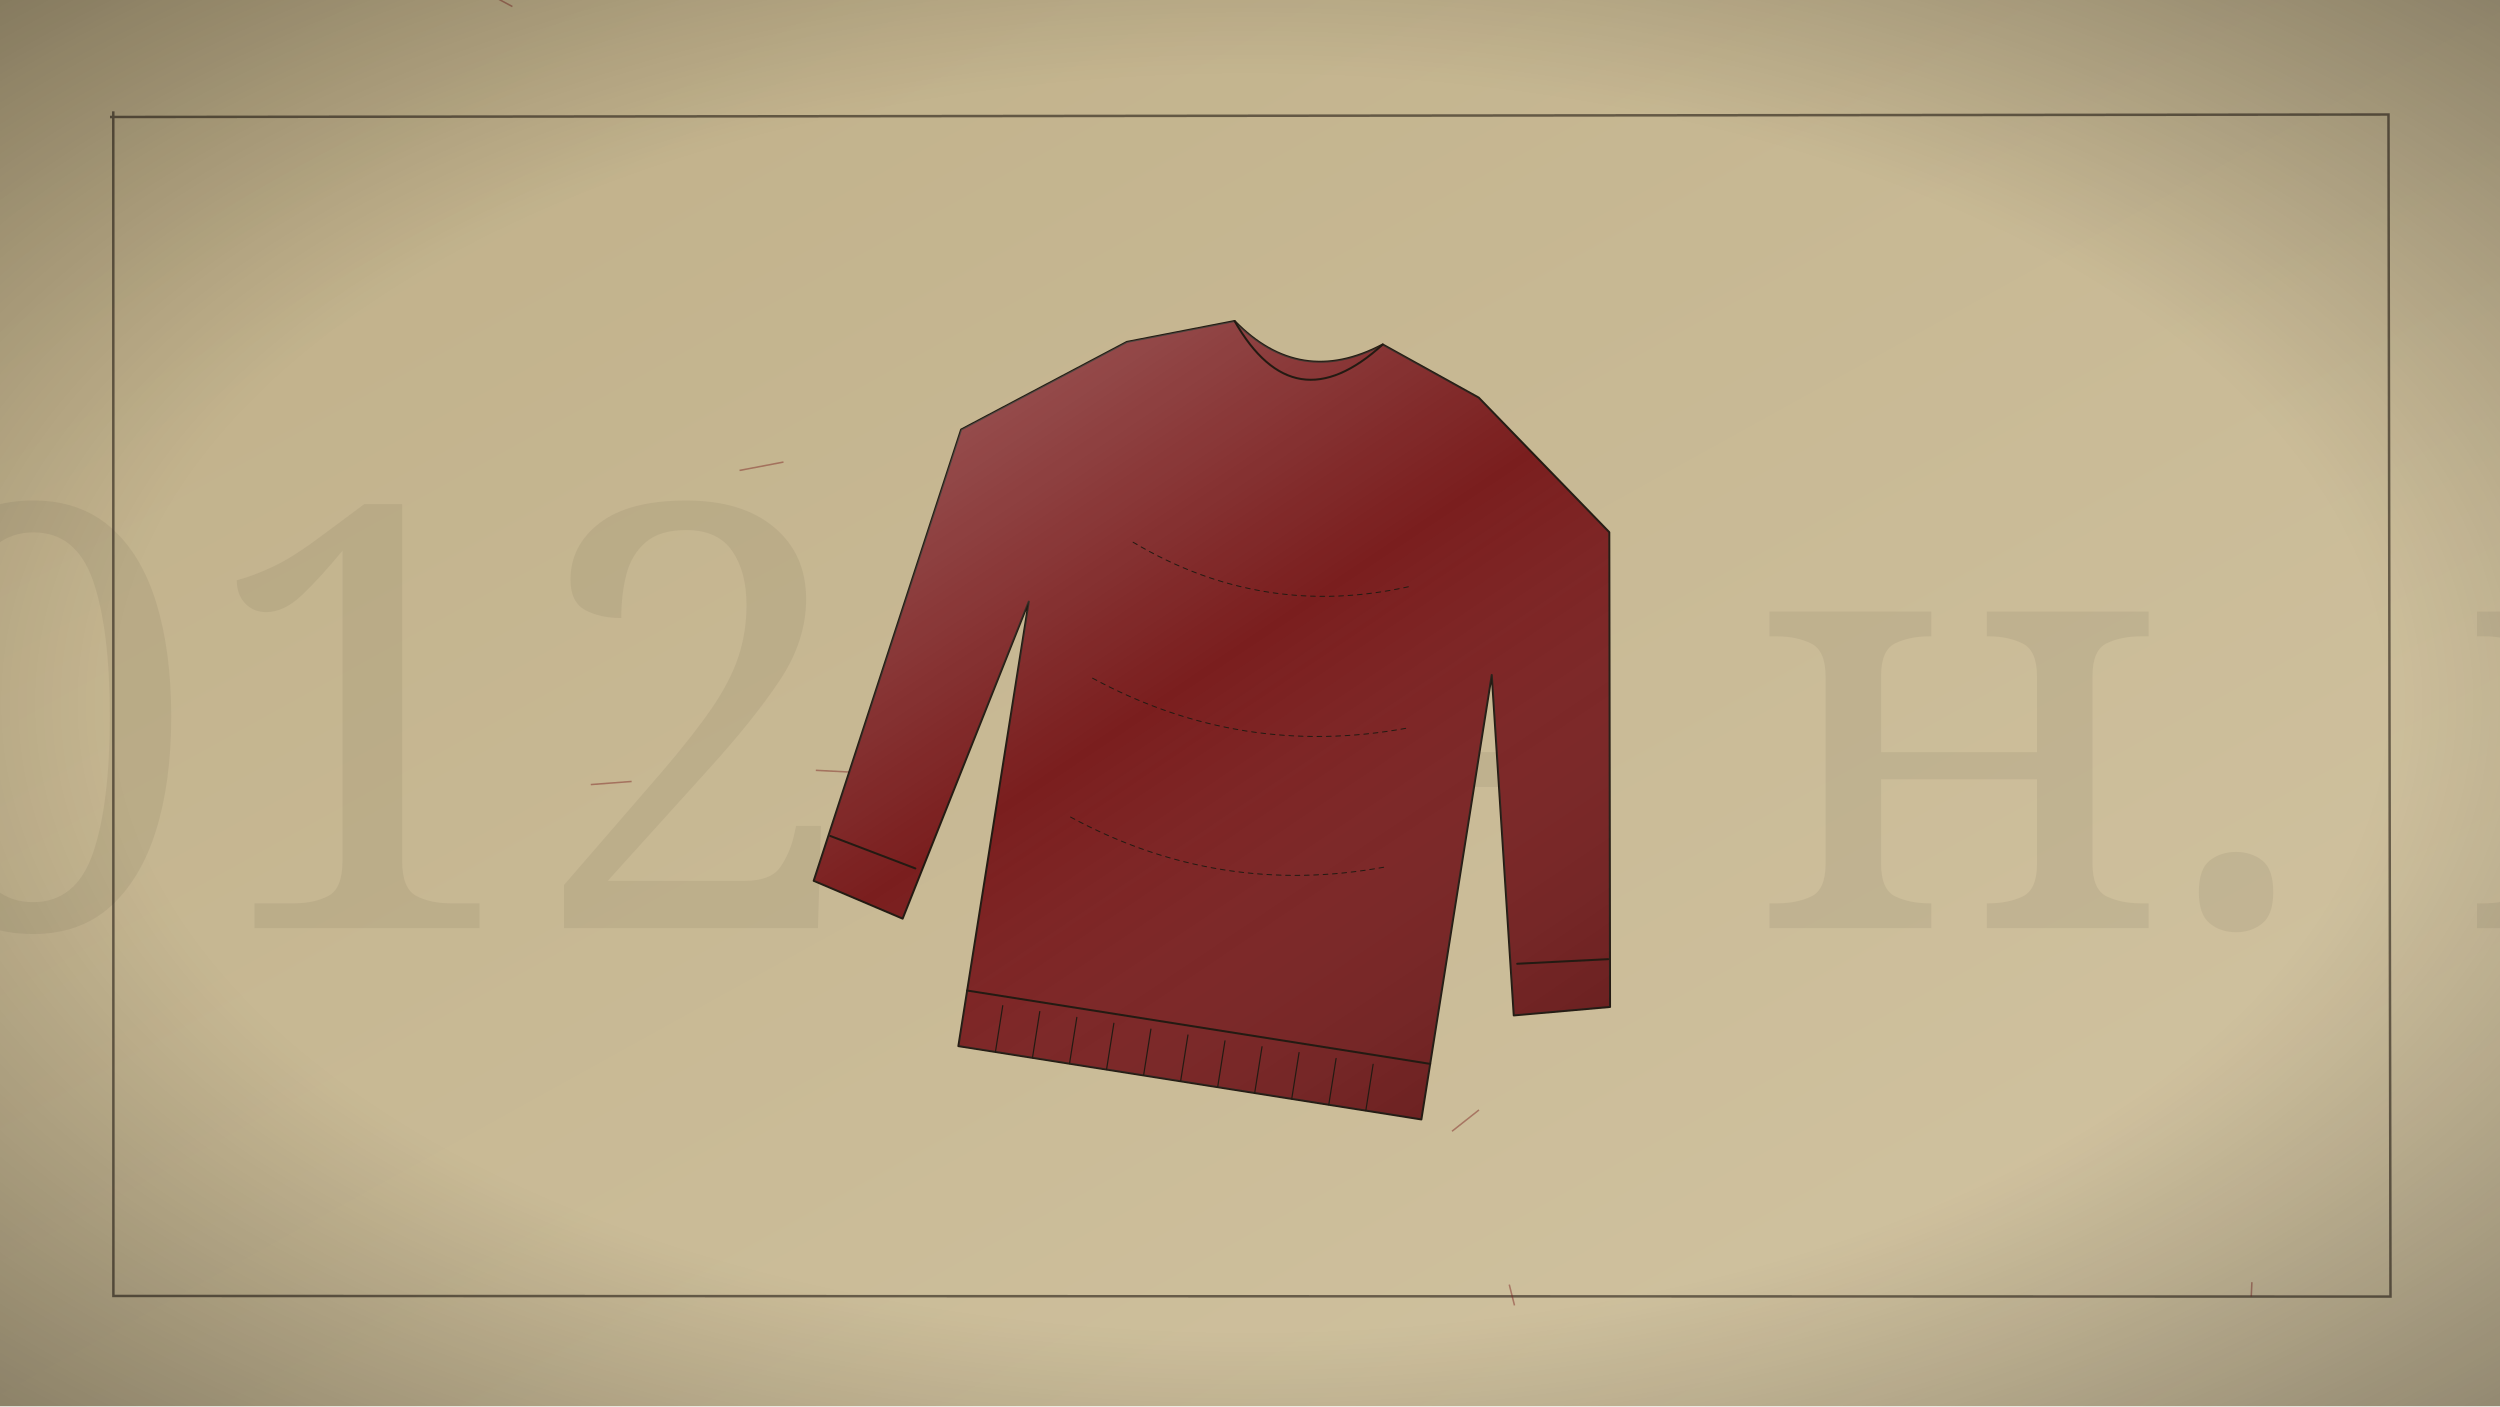
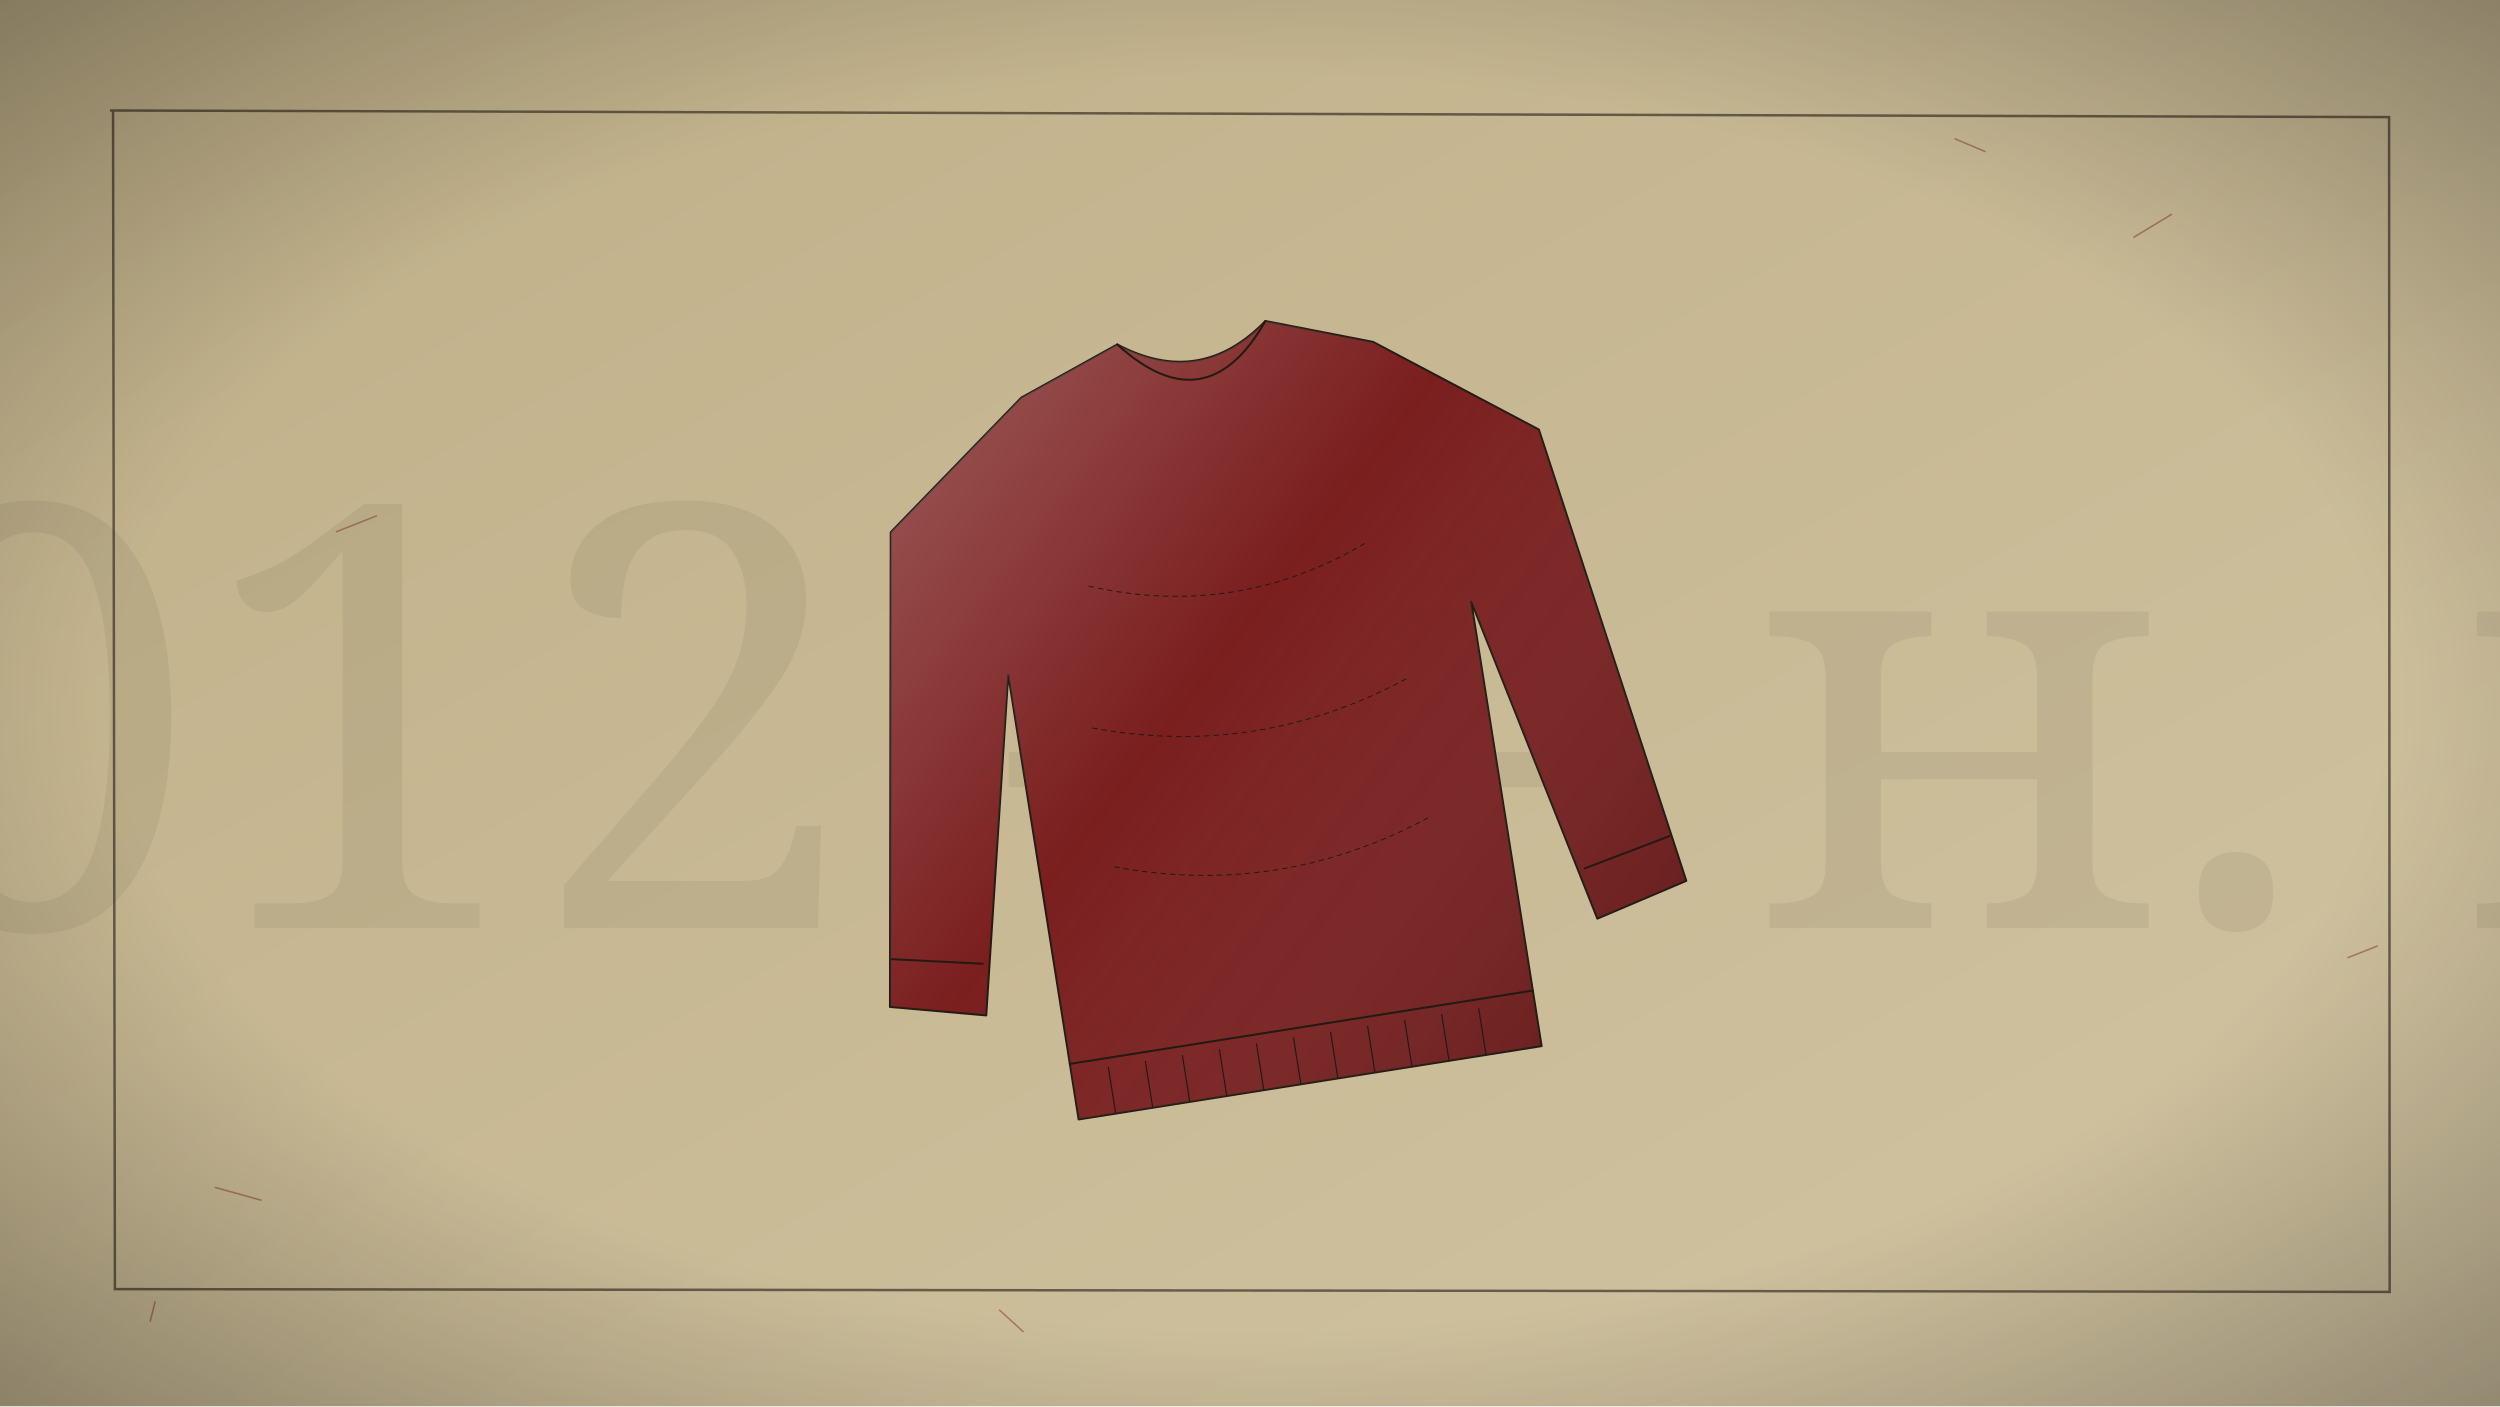
<svg xmlns="http://www.w3.org/2000/svg" viewBox="0 0 1600 900" width="1600" height="900">
  <defs>
    <radialGradient id="bg" cx="50%" cy="42%" r="80%">
      <stop offset="0" stop-color="#BFAF88" />
      <stop offset="1" stop-color="#D2C4A2" />
    </radialGradient>
    <linearGradient id="bgd" x1="0" y1="0" x2="1" y2="1">
      <stop offset="0" stop-color="#BFAF88" />
      <stop offset="1" stop-color="#D2C4A2" />
    </linearGradient>
    <linearGradient id="sheen" x1="0" y1="0" x2="1" y2="1">
      <stop offset="0" stop-color="#fff" stop-opacity=".30" />
      <stop offset=".45" stop-color="#fff" stop-opacity="0" />
      <stop offset="1" stop-color="#000" stop-opacity=".22" />
    </linearGradient>
    <linearGradient id="multi" x1="0" y1="0" x2="1" y2="1">
      <stop offset="0" stop-color="#B3122E" />
      <stop offset=".35" stop-color="#C9A227" />
      <stop offset=".7" stop-color="#2F5D46" />
      <stop offset="1" stop-color="#3557A0" />
    </linearGradient>
    <radialGradient id="vig" cx="50%" cy="50%" r="75%">
      <stop offset=".6" stop-color="#000" stop-opacity="0" />
      <stop offset="1" stop-color="#000" stop-opacity=".35" />
    </radialGradient>
  </defs>
  <rect width="1600" height="900" fill="url(#bgd)" />
  <text x="800" y="594" text-anchor="middle" font-family="Georgia, serif" font-size="378" fill="#231A12" opacity="0.07">2012 — н. в.</text>
-   <path d="M70.398 74.873 L1528.628 73.284 L1529.916 829.813 L72.576 829.411 L72.494 71.251" fill="none" stroke="#231A12" stroke-width="1.6" opacity="0.6" />
-   <path d="M501.433 295.709 l-28.135 5.364" stroke="#7A1E1E" stroke-width="1" opacity="0.45" />
-   <path d="M929.288 724.004 l17.264 -13.655" stroke="#7A1E1E" stroke-width="1" opacity="0.45" />
-   <path d="M327.94 4.193 l-24.841 -13.217" stroke="#7A1E1E" stroke-width="1" opacity="0.45" />
-   <path d="M522.116 492.999 l28.745 1.499" stroke="#7A1E1E" stroke-width="1" opacity="0.45" />
-   <path d="M965.924 822.138 l3.355 13.339" stroke="#7A1E1E" stroke-width="1" opacity="0.45" />
-   <path d="M1440.799 829.733 l0.413 -9.137" stroke="#7A1E1E" stroke-width="1" opacity="0.45" />
-   <path d="M378.088 502.129 l26.152 -1.993" stroke="#7A1E1E" stroke-width="1" opacity="0.45" />
-   <g transform="translate(800 450) rotate(9) scale(3) translate(-100 -100)">
+   <path d="M70.35 70.712 L1529.009 74.943 L1529.38 826.829 L73.545 825.033 L72.339 70.878" fill="none" stroke="#231A12" stroke-width="1.6" opacity="0.6" />
+   <path d="M96.067 845.929 l3.254 -13.054" stroke="#7A1E1E" stroke-width="1" opacity="0.45" />
+   <path d="M167.399 768.221 l-29.942 -8.336" stroke="#7A1E1E" stroke-width="1" opacity="0.45" />
+   <path d="M214.978 340.434 l26.271 -10.43" stroke="#7A1E1E" stroke-width="1" opacity="0.45" />
+   <path d="M1390.037 137.026 l-24.597 14.934" stroke="#7A1E1E" stroke-width="1" opacity="0.45" />
+   <path d="M1270.804 97.14 l-19.814 -8.376" stroke="#7A1E1E" stroke-width="1" opacity="0.45" />
+   <path d="M1521.839 605.314 l-19.452 7.676" stroke="#7A1E1E" stroke-width="1" opacity="0.45" />
+   <path d="M655.074 852.46 l-15.661 -14.243" stroke="#7A1E1E" stroke-width="1" opacity="0.45" />
+   <g transform="translate(800 450) rotate(-9) scale(3) translate(-100 -100)">
    <path d="M62 28 L84 20 Q100 32 116 20 L138 28 L170 52 L186 152 L166 157 L150 86 L150 182 L50 182 L50 86 L34 157 L14 152 L30 52 Z" fill="#7A1E1E" stroke="#231A12" stroke-width="1.3" stroke-linejoin="round" stroke-linecap="round" vector-effect="non-scaling-stroke" />
    <path d="M62 28 L84 20 Q100 32 116 20 L138 28 L170 52 L186 152 L166 157 L150 86 L150 182 L50 182 L50 86 L34 157 L14 152 L30 52 Z" fill="url(#sheen)" stroke="none" />
    <path d="M84 20 Q100 40 116 20" fill="none" stroke="#231A12" stroke-width="1.3" stroke-linejoin="round" stroke-linecap="round" vector-effect="non-scaling-stroke" />
    <path d="M50 170 L150 170 M16 142 L35 146 M184 142 L165 146" fill="none" stroke="#231A12" stroke-width="1.3" stroke-linejoin="round" stroke-linecap="round" vector-effect="non-scaling-stroke" />
    <path d="M58 172 L58 182 M66 172 L66 182 M74 172 L74 182 M82 172 L82 182 M90 172 L90 182 M98 172 L98 182 M106 172 L106 182 M114 172 L114 182 M122 172 L122 182 M130 172 L130 182 M138 172 L138 182" fill="none" stroke="#231A12" stroke-width="0.78" stroke-linejoin="round" stroke-linecap="round" vector-effect="non-scaling-stroke" />
    <path d="M70 70 Q100 82 130 70 M66 100 Q100 112 134 100 M66 130 Q100 142 134 130" fill="none" stroke="#231A12" stroke-width="0.65" stroke-dasharray="3 3" stroke-linejoin="round" stroke-linecap="round" vector-effect="non-scaling-stroke" />
  </g>
  <rect width="1600" height="900" fill="url(#vig)" />
</svg>
